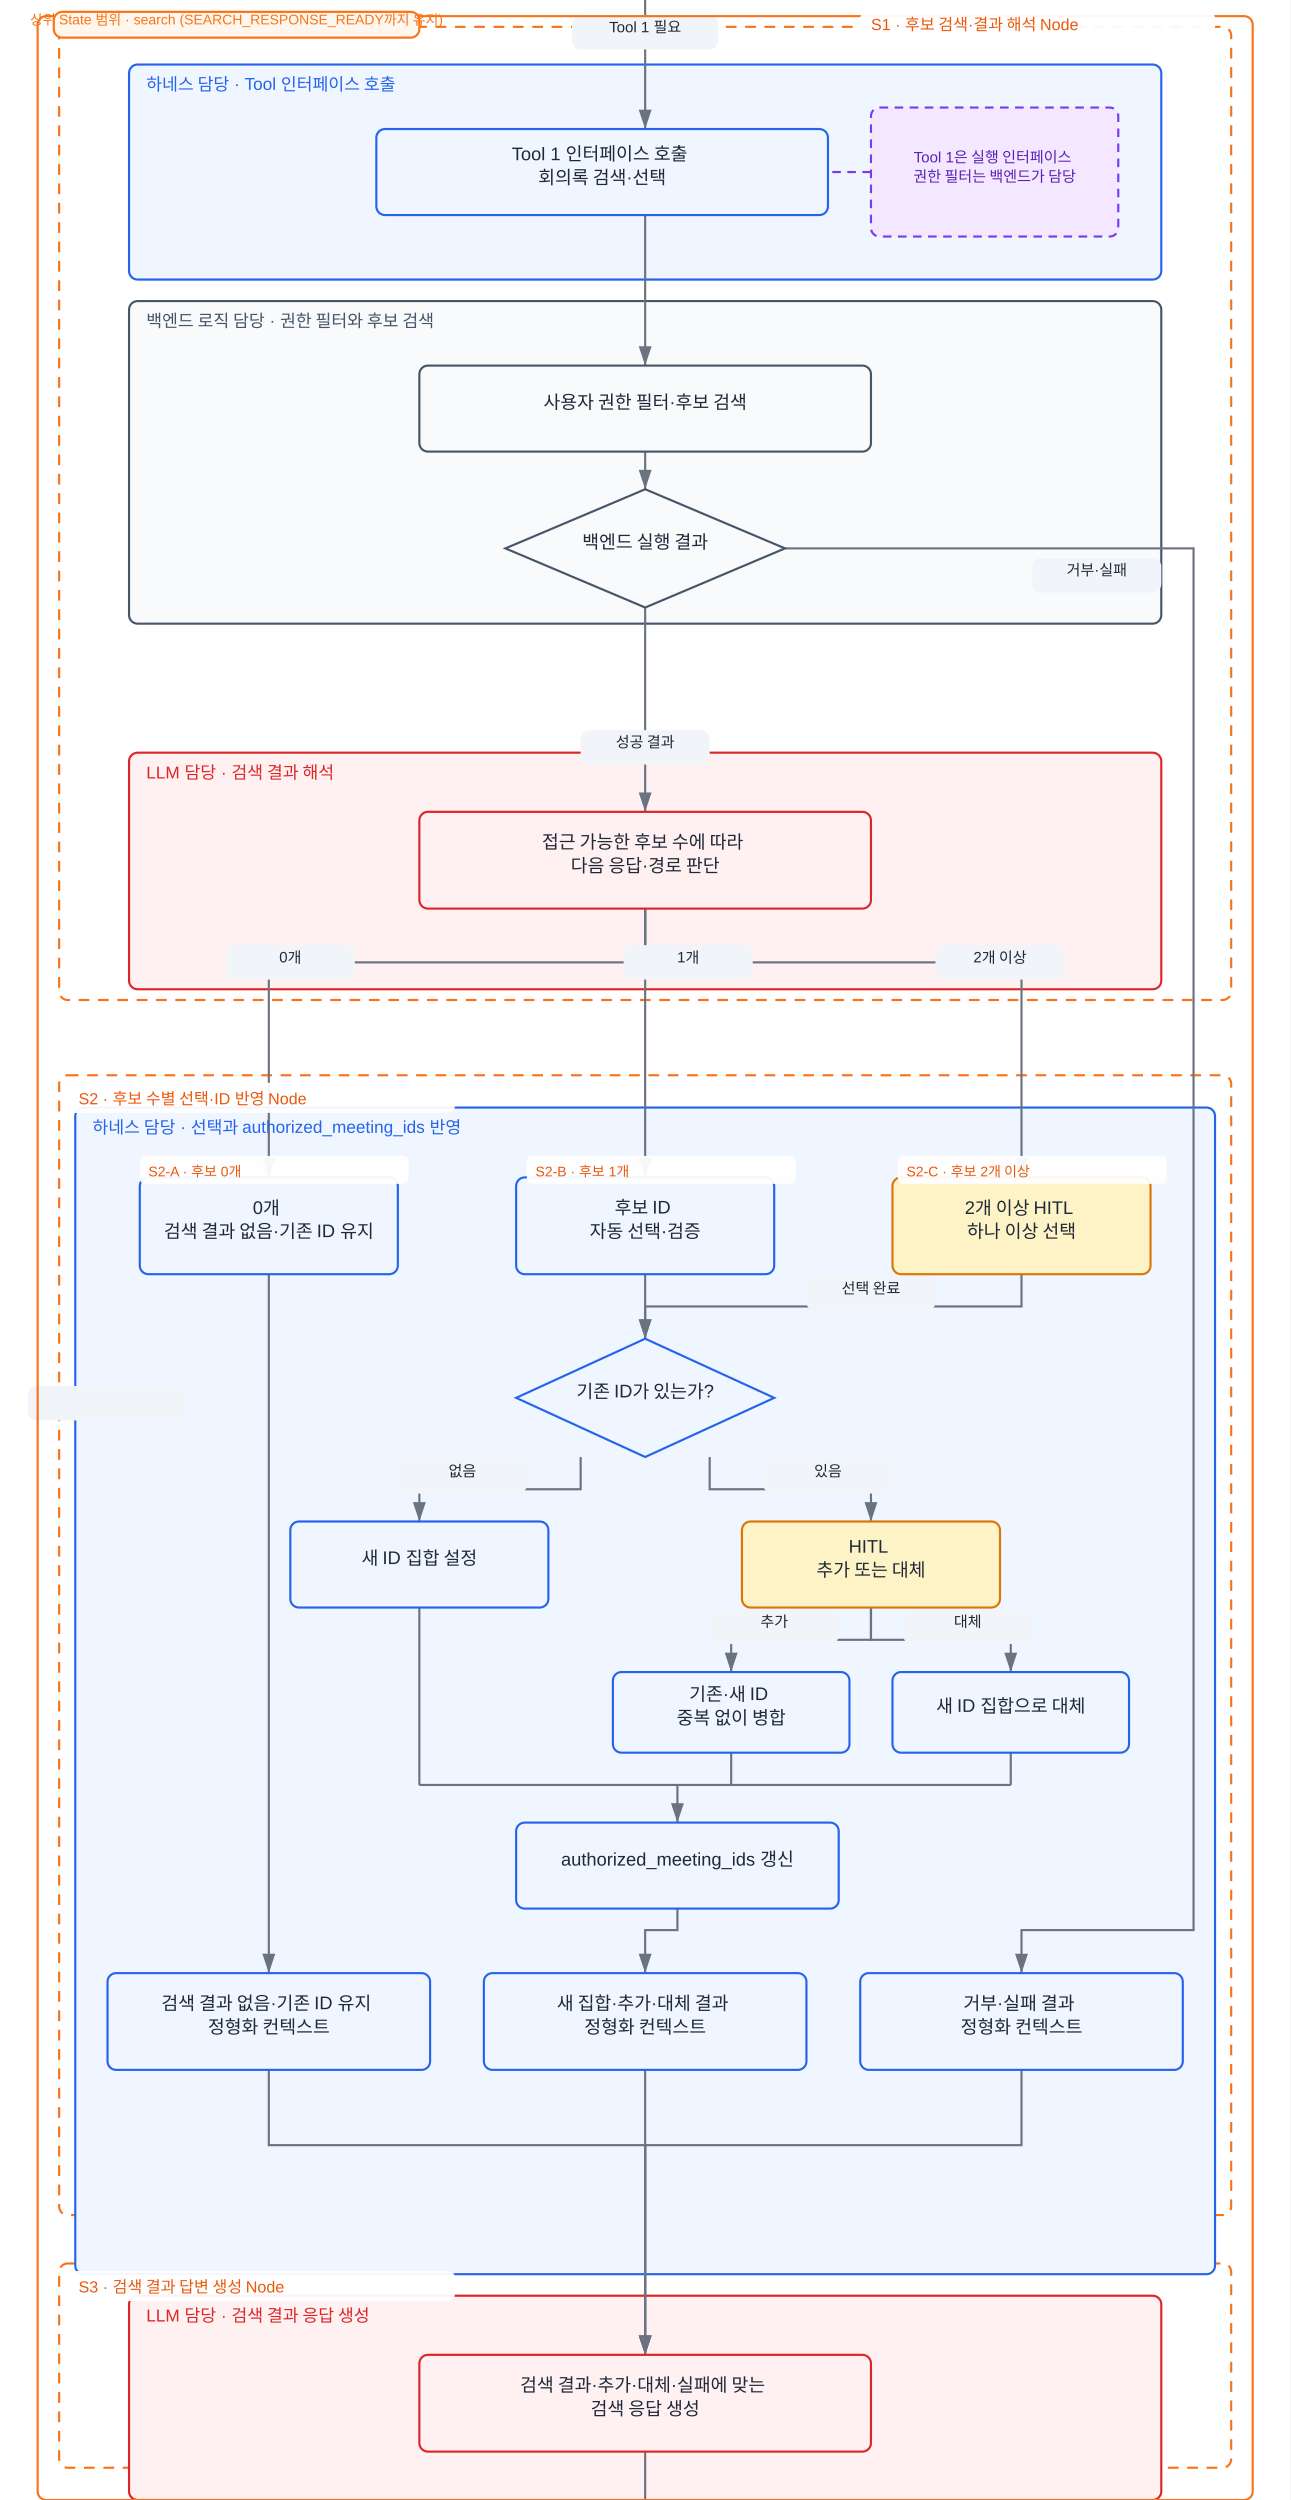
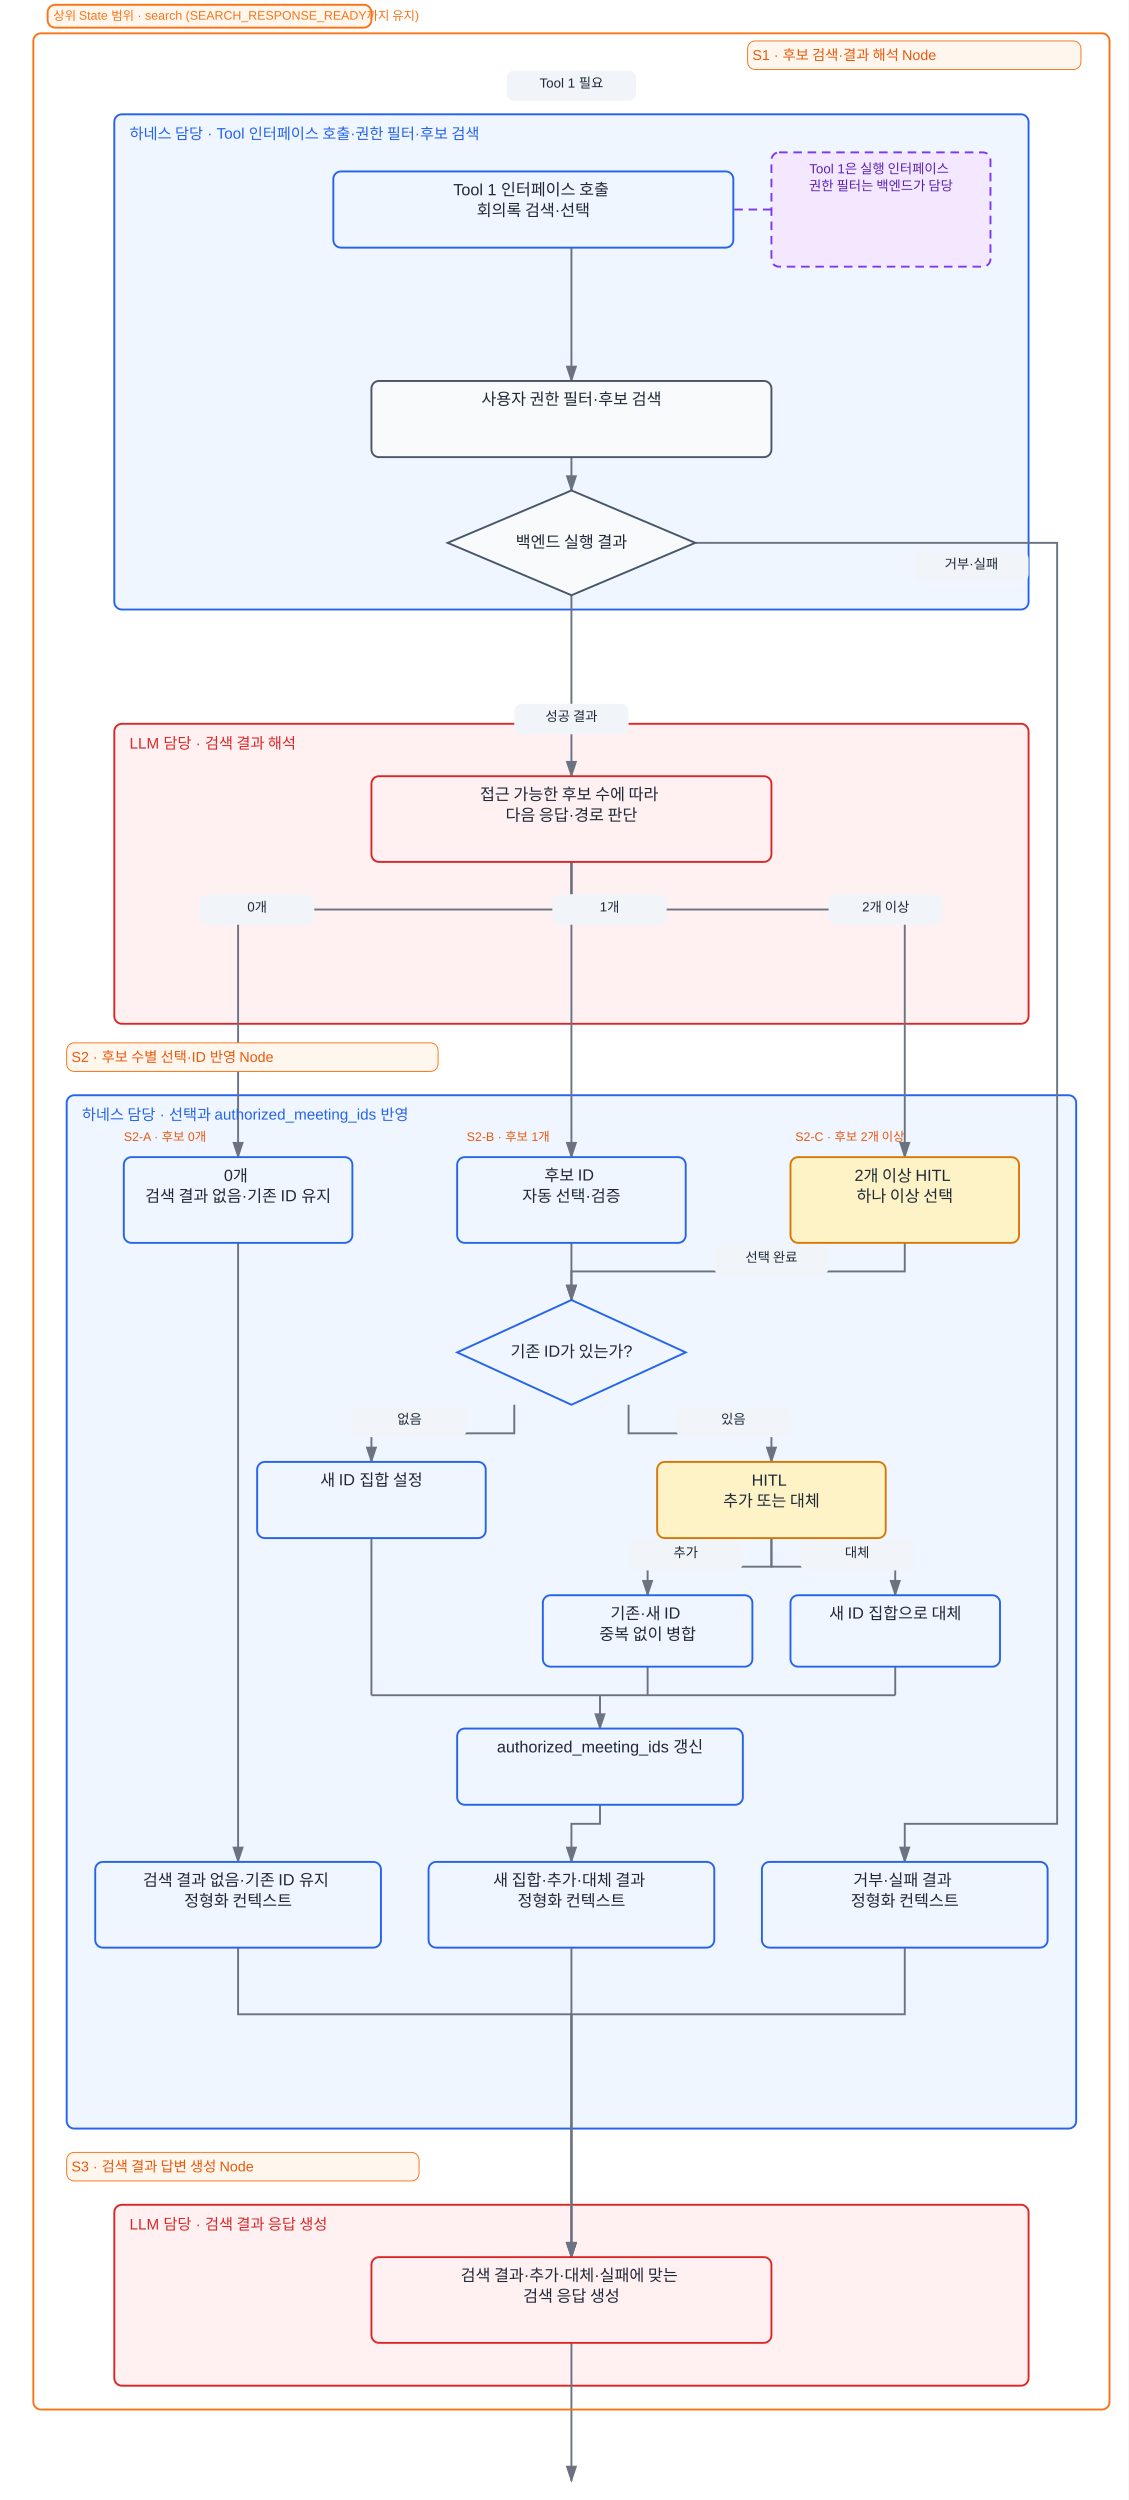
- <svg xmlns="http://www.w3.org/2000/svg" width="1200" height="2325" viewBox="0 685 1200 2325">
+ <svg xmlns="http://www.w3.org/2000/svg" width="1185" height="2625" viewBox="0 0 1185 2625">
  <defs>
-     <marker id="ex-6b7280" markerWidth="10" markerHeight="10" refX="9" refY="3" orient="auto">
-       <path d="M0,0 L0,6 L9,3 z" fill="#6b7280" />
+     <marker id="m0" markerWidth="10" markerHeight="10" refX="8" refY="3" orient="auto">
+       <path d="M0 0L0 6L9 3z" fill="#6b7280" />
    </marker>
-     <marker id="ex-0f766e" markerWidth="10" markerHeight="10" refX="9" refY="3" orient="auto">
-       <path d="M0,0 L0,6 L9,3 z" fill="#0f766e" />
+     <marker id="m1" markerWidth="10" markerHeight="10" refX="8" refY="3" orient="auto">
+       <path d="M0 0L0 6L9 3z" fill="#7c3aed" />
+     </marker>
+     <marker id="m2" markerWidth="10" markerHeight="10" refX="8" refY="3" orient="auto">
+       <path d="M0 0L0 6L9 3z" fill="#fb923c" />
    </marker>
  </defs>
-   <rect x="0" y="685" width="1200" height="2325" fill="white" />
-   <rect x="55" y="710" width="1090" height="905" rx="8" fill="none" stroke="#f97316" stroke-width="2" stroke-dasharray="10 8" />
-   <rect x="55" y="1685" width="1090" height="1060" rx="8" fill="none" stroke="#f97316" stroke-width="2" stroke-dasharray="10 8" />
-   <rect x="55" y="2790" width="1090" height="190" rx="8" fill="none" stroke="#f97316" stroke-width="2" stroke-dasharray="10 8" />
-   <line x1="420" y1="1765" x2="420" y2="2430" stroke="#fb923c" stroke-width="1.5" stroke-dasharray="7 7" opacity="0.8" />
-   <line x1="780" y1="1765" x2="780" y2="2430" stroke="#fb923c" stroke-width="1.5" stroke-dasharray="7 7" opacity="0.8" />
-   <rect x="120" y="375" width="960" height="260" rx="8" fill="#fff1f2" stroke="#dc2626" stroke-width="2" opacity="1" />
-   <rect x="120" y="745" width="960" height="200" rx="8" fill="#eff6ff" stroke="#2563eb" stroke-width="2" opacity="1" />
-   <rect x="120" y="965" width="960" height="300" rx="8" fill="#f8fafc" stroke="#475569" stroke-width="2" opacity="1" />
-   <rect x="120" y="1385" width="960" height="220" rx="8" fill="#fff1f2" stroke="#dc2626" stroke-width="2" opacity="1" />
-   <rect x="70" y="1715" width="1060" height="1085" rx="8" fill="#eff6ff" stroke="#2563eb" stroke-width="2" opacity="1" />
-   <rect x="120" y="2820" width="960" height="190" rx="8" fill="#fff1f2" stroke="#dc2626" stroke-width="2" opacity="1" />
-   <rect x="120" y="3050" width="960" height="380" rx="8" fill="#eff6ff" stroke="#2563eb" stroke-width="2" opacity="1" />
-   <polyline points="600,140 600,170" fill="none" stroke="#6b7280" stroke-width="2" opacity="1" marker-end="url(#ex-6b7280)" />
-   <polyline points="600,235 600,265" fill="none" stroke="#6b7280" stroke-width="2" opacity="1" marker-end="url(#ex-6b7280)" />
-   <polyline points="600,335 600,430" fill="none" stroke="#6b7280" stroke-width="2" opacity="1" marker-end="url(#ex-6b7280)" />
-   <polyline points="600,520 600,805" fill="none" stroke="#6b7280" stroke-width="2" opacity="1" marker-end="url(#ex-6b7280)" />
-   <polyline points="810,845 770,845" fill="none" stroke="#7c3aed" stroke-width="2" opacity="1" stroke-dasharray="8 6" />
-   <polyline points="600,885 600,1025" fill="none" stroke="#6b7280" stroke-width="2" opacity="1" marker-end="url(#ex-6b7280)" />
-   <polyline points="600,1105 600,1140" fill="none" stroke="#6b7280" stroke-width="2" opacity="1" marker-end="url(#ex-6b7280)" />
-   <polyline points="600,1250 600,1440" fill="none" stroke="#6b7280" stroke-width="2" opacity="1" marker-end="url(#ex-6b7280)" />
-   <polyline points="600,1530 600,1580 250,1580 250,1780" fill="none" stroke="#6b7280" stroke-width="2" opacity="1" marker-end="url(#ex-6b7280)" />
-   <polyline points="600,1530 600,1780" fill="none" stroke="#6b7280" stroke-width="2" opacity="1" marker-end="url(#ex-6b7280)" />
-   <polyline points="600,1530 600,1580 950,1580 950,1780" fill="none" stroke="#6b7280" stroke-width="2" opacity="1" marker-end="url(#ex-6b7280)" />
-   <polyline points="600,1870 600,1930" fill="none" stroke="#6b7280" stroke-width="2" opacity="1" marker-end="url(#ex-6b7280)" />
-   <polyline points="950,1870 950,1900 600,1900 600,1930" fill="none" stroke="#6b7280" stroke-width="2" opacity="1" marker-end="url(#ex-6b7280)" />
-   <polyline points="540,2040 540,2070 390,2070 390,2100" fill="none" stroke="#6b7280" stroke-width="2" opacity="1" marker-end="url(#ex-6b7280)" />
-   <polyline points="660,2040 660,2070 810,2070 810,2100" fill="none" stroke="#6b7280" stroke-width="2" opacity="1" marker-end="url(#ex-6b7280)" />
-   <polyline points="810,2180 810,2210 680,2210 680,2240" fill="none" stroke="#6b7280" stroke-width="2" opacity="1" marker-end="url(#ex-6b7280)" />
-   <polyline points="810,2180 810,2210 940,2210 940,2240" fill="none" stroke="#6b7280" stroke-width="2" opacity="1" marker-end="url(#ex-6b7280)" />
-   <polyline points="390,2180 390,2345" fill="none" stroke="#6b7280" stroke-width="2" opacity="1" />
-   <polyline points="680,2315 680,2345" fill="none" stroke="#6b7280" stroke-width="2" opacity="1" />
-   <polyline points="940,2315 940,2345" fill="none" stroke="#6b7280" stroke-width="2" opacity="1" />
-   <polyline points="390,2345 940,2345" fill="none" stroke="#6b7280" stroke-width="2" opacity="1" />
-   <polyline points="630,2345 630,2380" fill="none" stroke="#6b7280" stroke-width="2" opacity="1" marker-end="url(#ex-6b7280)" />
-   <polyline points="730,1195 1110,1195 1110,2480 950,2480 950,2520" fill="none" stroke="#6b7280" stroke-width="2" opacity="1" marker-end="url(#ex-6b7280)" />
-   <polyline points="250,1870 250,2520" fill="none" stroke="#6b7280" stroke-width="2" opacity="1" marker-end="url(#ex-6b7280)" />
-   <polyline points="630,2460 630,2480 600,2480 600,2520" fill="none" stroke="#6b7280" stroke-width="2" opacity="1" marker-end="url(#ex-6b7280)" />
-   <polyline points="250,2610 250,2680 600,2680 600,2875" fill="none" stroke="#6b7280" stroke-width="2" opacity="1" marker-end="url(#ex-6b7280)" />
-   <polyline points="600,2610 600,2875" fill="none" stroke="#6b7280" stroke-width="2" opacity="1" marker-end="url(#ex-6b7280)" />
-   <polyline points="950,2610 950,2680 600,2680 600,2875" fill="none" stroke="#6b7280" stroke-width="2" opacity="1" marker-end="url(#ex-6b7280)" />
-   <polyline points="600,2965 600,3110" fill="none" stroke="#6b7280" stroke-width="2" opacity="1" marker-end="url(#ex-6b7280)" />
-   <polyline points="600,3185 600,3230" fill="none" stroke="#6b7280" stroke-width="2" opacity="1" marker-end="url(#ex-6b7280)" />
-   <ellipse cx="600" cy="110" rx="150" ry="30" fill="#eff6ff" stroke="#2563eb" stroke-width="2" opacity="1" />
-   <rect x="450" y="170" width="300" height="65" rx="8" fill="#dcfce7" stroke="#16a34a" stroke-width="2" opacity="1" />
-   <rect x="430" y="265" width="340" height="70" rx="8" fill="#dcfce7" stroke="#16a34a" stroke-width="2" opacity="1" />
-   <rect x="390" y="430" width="420" height="90" rx="8" fill="#fff1f2" stroke="#dc2626" stroke-width="2" opacity="1" />
-   <rect x="540" y="364" width="120" height="32" rx="8" fill="#f1f5f9" stroke="transparent" stroke-width="2" opacity="1" />
-   <rect x="350" y="805" width="420" height="80" rx="8" fill="#eff6ff" stroke="#2563eb" stroke-width="2" opacity="1" />
-   <rect x="810" y="785" width="230" height="120" rx="8" fill="#f3e8ff" stroke="#7c3aed" stroke-width="2" opacity="1" stroke-dasharray="8 6" />
-   <rect x="532" y="699" width="136" height="32" rx="8" fill="#f1f5f9" stroke="transparent" stroke-width="2" opacity="1" />
-   <rect x="390" y="1025" width="420" height="80" rx="8" fill="#f8fafc" stroke="#475569" stroke-width="2" opacity="1" />
-   <polygon points="600,1140 730,1195 600,1250 470,1195" fill="#f8fafc" stroke="#475569" stroke-width="2" opacity="1" />
-   <rect x="390" y="1440" width="420" height="90" rx="8" fill="#fff1f2" stroke="#dc2626" stroke-width="2" opacity="1" />
-   <rect x="540" y="1364" width="120" height="32" rx="8" fill="#f1f5f9" stroke="transparent" stroke-width="2" opacity="1" />
-   <rect x="130" y="1780" width="240" height="90" rx="8" fill="#eff6ff" stroke="#2563eb" stroke-width="2" opacity="1" />
-   <rect x="480" y="1780" width="240" height="90" rx="8" fill="#eff6ff" stroke="#2563eb" stroke-width="2" opacity="1" />
-   <rect x="830" y="1780" width="240" height="90" rx="8" fill="#fef3c7" stroke="#d97706" stroke-width="2" opacity="1" />
-   <rect x="210" y="1564" width="120" height="32" rx="8" fill="#f1f5f9" stroke="transparent" stroke-width="2" opacity="1" />
-   <rect x="580" y="1564" width="120" height="32" rx="8" fill="#f1f5f9" stroke="transparent" stroke-width="2" opacity="1" />
-   <rect x="870" y="1564" width="120" height="32" rx="8" fill="#f1f5f9" stroke="transparent" stroke-width="2" opacity="1" />
-   <polygon points="600,1930 720,1985 600,2040 480,1985" fill="#eff6ff" stroke="#2563eb" stroke-width="2" opacity="1" />
-   <rect x="750" y="1872" width="120" height="32" rx="8" fill="#f1f5f9" stroke="transparent" stroke-width="2" opacity="1" />
-   <rect x="270" y="2100" width="240" height="80" rx="8" fill="#eff6ff" stroke="#2563eb" stroke-width="2" opacity="1" />
-   <rect x="690" y="2100" width="240" height="80" rx="8" fill="#fef3c7" stroke="#d97706" stroke-width="2" opacity="1" />
-   <rect x="370" y="2042" width="120" height="32" rx="8" fill="#f1f5f9" stroke="transparent" stroke-width="2" opacity="1" />
-   <rect x="710" y="2042" width="120" height="32" rx="8" fill="#f1f5f9" stroke="transparent" stroke-width="2" opacity="1" />
-   <rect x="570" y="2240" width="220" height="75" rx="8" fill="#eff6ff" stroke="#2563eb" stroke-width="2" opacity="1" />
-   <rect x="830" y="2240" width="220" height="75" rx="8" fill="#eff6ff" stroke="#2563eb" stroke-width="2" opacity="1" />
-   <rect x="660" y="2182" width="120" height="32" rx="8" fill="#f1f5f9" stroke="transparent" stroke-width="2" opacity="1" />
-   <rect x="840" y="2182" width="120" height="32" rx="8" fill="#f1f5f9" stroke="transparent" stroke-width="2" opacity="1" />
-   <rect x="480" y="2380" width="300" height="80" rx="8" fill="#eff6ff" stroke="#2563eb" stroke-width="2" opacity="1" />
-   <rect x="100" y="2520" width="300" height="90" rx="8" fill="#eff6ff" stroke="#2563eb" stroke-width="2" opacity="1" />
-   <rect x="450" y="2520" width="300" height="90" rx="8" fill="#eff6ff" stroke="#2563eb" stroke-width="2" opacity="1" />
-   <rect x="800" y="2520" width="300" height="90" rx="8" fill="#eff6ff" stroke="#2563eb" stroke-width="2" opacity="1" />
-   <rect x="960" y="1204" width="120" height="32" rx="8" fill="#f1f5f9" stroke="transparent" stroke-width="2" opacity="1" />
-   <rect x="390" y="2875" width="420" height="90" rx="8" fill="#fff1f2" stroke="#dc2626" stroke-width="2" opacity="1" />
-   <rect x="390" y="3110" width="420" height="75" rx="8" fill="#eff6ff" stroke="#2563eb" stroke-width="2" opacity="1" />
-   <rect x="440" y="3238" width="320" height="54" rx="8" fill="#eff6ff" stroke="#2563eb" stroke-width="2" opacity="1" />
-   <ellipse cx="600" cy="3239" rx="160" ry="9" fill="#eff6ff" stroke="#2563eb" stroke-width="2" opacity="1" />
-   <ellipse cx="600" cy="3291" rx="160" ry="9" fill="#eff6ff" stroke="#2563eb" stroke-width="2" opacity="1" />
-   <rect x="26" y="1974" width="148" height="32" rx="8" fill="#f1f5f9" stroke="transparent" stroke-width="2" opacity="1" />
-   <text x="600" y="110" text-anchor="middle" font-family="Arial,'Noto Sans KR',sans-serif" font-size="17" font-weight="400" fill="#1f2937">
-     <tspan x="600" dy="0">START</tspan>
-   </text>
-   <text x="600" y="202.5" text-anchor="middle" font-family="Arial,'Noto Sans KR',sans-serif" font-size="17" font-weight="400" fill="#1f2937">
-     <tspan x="600" dy="0">Agent 요청 대기</tspan>
-   </text>
-   <text x="600" y="300" text-anchor="middle" font-family="Arial,'Noto Sans KR',sans-serif" font-size="17" font-weight="400" fill="#1f2937">
-     <tspan x="600" dy="0">사용자 · 관련 회의록 검색 요청</tspan>
-   </text>
-   <text x="136" y="399" text-anchor="start" font-family="Arial,'Noto Sans KR',sans-serif" font-size="16" font-weight="400" fill="#dc2626">
-     <tspan x="136" dy="0">LLM 담당 · 검색 의도 해석</tspan>
-   </text>
-   <text x="600" y="464" text-anchor="middle" font-family="Arial,'Noto Sans KR',sans-serif" font-size="17" font-weight="400" fill="#1f2937">
-     <tspan x="600" dy="0">검색 의도·조건 해석</tspan>
-     <tspan x="600" dy="22">Tool 1 호출 필요 판단</tspan>
-   </text>
-   <text x="600" y="380" text-anchor="middle" font-family="Arial,'Noto Sans KR',sans-serif" font-size="14" font-weight="400" fill="#1f2937">
-     <tspan x="600" dy="0">에이전트 호출</tspan>
-   </text>
-   <text x="136" y="769" text-anchor="start" font-family="Arial,'Noto Sans KR',sans-serif" font-size="16" font-weight="400" fill="#2563eb">
-     <tspan x="136" dy="0">하네스 담당 · Tool 인터페이스 호출</tspan>
-   </text>
-   <text x="560" y="834" text-anchor="middle" font-family="Arial,'Noto Sans KR',sans-serif" font-size="17" font-weight="400" fill="#1f2937">
+   <rect width="100%" height="100%" fill="white" />
+   <rect x="120" y="120" width="960" height="520" rx="8" stroke="#2563eb" fill="#eff6ff" stroke-width="2" opacity="1" />
+   <rect x="120" y="760" width="960" height="315" rx="8" stroke="#dc2626" fill="#fff1f2" stroke-width="2" opacity="1" />
+   <rect x="70" y="1150" width="1060" height="1085" rx="8" stroke="#2563eb" fill="#eff6ff" stroke-width="2" opacity="1" />
+   <rect x="120" y="2315" width="960" height="190" rx="8" stroke="#dc2626" fill="#fff1f2" stroke-width="2" opacity="1" />
+   <polyline points="810,220 770,220" fill="none" stroke="#7c3aed" stroke-width="2" opacity="1" stroke-dasharray="9 6" />
+   <polyline points="600,260 600,400" fill="none" stroke="#6b7280" stroke-width="2" opacity="1" marker-end="url(#m0)" />
+   <polyline points="600,480 600,515" fill="none" stroke="#6b7280" stroke-width="2" opacity="1" marker-end="url(#m0)" />
+   <polyline points="600,625 600,815" fill="none" stroke="#6b7280" stroke-width="2" opacity="1" marker-end="url(#m0)" />
+   <polyline points="600,905 600,955 250,955 250,1215" fill="none" stroke="#6b7280" stroke-width="2" opacity="1" marker-end="url(#m0)" />
+   <polyline points="600,905 600,1215" fill="none" stroke="#6b7280" stroke-width="2" opacity="1" marker-end="url(#m0)" />
+   <polyline points="600,905 600,955 950,955 950,1215" fill="none" stroke="#6b7280" stroke-width="2" opacity="1" marker-end="url(#m0)" />
+   <polyline points="600,1305 600,1365" fill="none" stroke="#6b7280" stroke-width="2" opacity="1" marker-end="url(#m0)" />
+   <polyline points="950,1305 950,1335 600,1335 600,1365" fill="none" stroke="#6b7280" stroke-width="2" opacity="1" marker-end="url(#m0)" />
+   <polyline points="540,1475 540,1505 390,1505 390,1535" fill="none" stroke="#6b7280" stroke-width="2" opacity="1" marker-end="url(#m0)" />
+   <polyline points="660,1475 660,1505 810,1505 810,1535" fill="none" stroke="#6b7280" stroke-width="2" opacity="1" marker-end="url(#m0)" />
+   <polyline points="810,1615 810,1645 680,1645 680,1675" fill="none" stroke="#6b7280" stroke-width="2" opacity="1" marker-end="url(#m0)" />
+   <polyline points="810,1615 810,1645 940,1645 940,1675" fill="none" stroke="#6b7280" stroke-width="2" opacity="1" marker-end="url(#m0)" />
+   <polyline points="390,1615 390,1780" fill="none" stroke="#6b7280" stroke-width="2" opacity="1" />
+   <polyline points="680,1750 680,1780" fill="none" stroke="#6b7280" stroke-width="2" opacity="1" />
+   <polyline points="940,1750 940,1780" fill="none" stroke="#6b7280" stroke-width="2" opacity="1" />
+   <polyline points="390,1780 940,1780" fill="none" stroke="#6b7280" stroke-width="2" opacity="1" />
+   <polyline points="630,1780 630,1815" fill="none" stroke="#6b7280" stroke-width="2" opacity="1" marker-end="url(#m0)" />
+   <polyline points="730,570 1110,570 1110,1915 950,1915 950,1955" fill="none" stroke="#6b7280" stroke-width="2" opacity="1" marker-end="url(#m0)" />
+   <polyline points="250,1305 250,1955" fill="none" stroke="#6b7280" stroke-width="2" opacity="1" marker-end="url(#m0)" />
+   <polyline points="630,1895 630,1915 600,1915 600,1955" fill="none" stroke="#6b7280" stroke-width="2" opacity="1" marker-end="url(#m0)" />
+   <polyline points="250,2045 250,2115 600,2115 600,2370" fill="none" stroke="#6b7280" stroke-width="2" opacity="1" marker-end="url(#m0)" />
+   <polyline points="600,2045 600,2370" fill="none" stroke="#6b7280" stroke-width="2" opacity="1" marker-end="url(#m0)" />
+   <polyline points="950,2045 950,2115 600,2115 600,2370" fill="none" stroke="#6b7280" stroke-width="2" opacity="1" marker-end="url(#m0)" />
+   <polyline points="600,2460 600,2605" fill="none" stroke="#6b7280" stroke-width="2" opacity="1" marker-end="url(#m0)" />
+   <rect x="350" y="180" width="420" height="80" rx="8" stroke="#2563eb" fill="#eff6ff" stroke-width="2" opacity="1" />
+   <rect x="810" y="160" width="230" height="120" rx="8" stroke="#7c3aed" fill="#f3e8ff" stroke-width="2" opacity="1" stroke-dasharray="9 6" />
+   <rect x="532" y="74" width="136" height="32" rx="8" stroke="none" fill="#f1f5f9" stroke-width="2" opacity="1" />
+   <rect x="390" y="400" width="420" height="80" rx="8" stroke="#475569" fill="#f8fafc" stroke-width="2" opacity="1" />
+   <polygon points="600,515 730,570 600,625 470,570" stroke="#475569" fill="#f8fafc" stroke-width="2" opacity="1" />
+   <rect x="390" y="815" width="420" height="90" rx="8" stroke="#dc2626" fill="#fff1f2" stroke-width="2" opacity="1" />
+   <rect x="540" y="739" width="120" height="32" rx="8" stroke="none" fill="#f1f5f9" stroke-width="2" opacity="1" />
+   <rect x="130" y="1215" width="240" height="90" rx="8" stroke="#2563eb" fill="#eff6ff" stroke-width="2" opacity="1" />
+   <rect x="480" y="1215" width="240" height="90" rx="8" stroke="#2563eb" fill="#eff6ff" stroke-width="2" opacity="1" />
+   <rect x="830" y="1215" width="240" height="90" rx="8" stroke="#d97706" fill="#fef3c7" stroke-width="2" opacity="1" />
+   <rect x="210" y="939" width="120" height="32" rx="8" stroke="none" fill="#f1f5f9" stroke-width="2" opacity="1" />
+   <rect x="580" y="939" width="120" height="32" rx="8" stroke="none" fill="#f1f5f9" stroke-width="2" opacity="1" />
+   <rect x="870" y="939" width="120" height="32" rx="8" stroke="none" fill="#f1f5f9" stroke-width="2" opacity="1" />
+   <polygon points="600,1365 720,1420 600,1475 480,1420" stroke="#2563eb" fill="#eff6ff" stroke-width="2" opacity="1" />
+   <rect x="750" y="1307" width="120" height="32" rx="8" stroke="none" fill="#f1f5f9" stroke-width="2" opacity="1" />
+   <rect x="270" y="1535" width="240" height="80" rx="8" stroke="#2563eb" fill="#eff6ff" stroke-width="2" opacity="1" />
+   <rect x="690" y="1535" width="240" height="80" rx="8" stroke="#d97706" fill="#fef3c7" stroke-width="2" opacity="1" />
+   <rect x="370" y="1477" width="120" height="32" rx="8" stroke="none" fill="#f1f5f9" stroke-width="2" opacity="1" />
+   <rect x="710" y="1477" width="120" height="32" rx="8" stroke="none" fill="#f1f5f9" stroke-width="2" opacity="1" />
+   <rect x="570" y="1675" width="220" height="75" rx="8" stroke="#2563eb" fill="#eff6ff" stroke-width="2" opacity="1" />
+   <rect x="830" y="1675" width="220" height="75" rx="8" stroke="#2563eb" fill="#eff6ff" stroke-width="2" opacity="1" />
+   <rect x="660" y="1617" width="120" height="32" rx="8" stroke="none" fill="#f1f5f9" stroke-width="2" opacity="1" />
+   <rect x="840" y="1617" width="120" height="32" rx="8" stroke="none" fill="#f1f5f9" stroke-width="2" opacity="1" />
+   <rect x="480" y="1815" width="300" height="80" rx="8" stroke="#2563eb" fill="#eff6ff" stroke-width="2" opacity="1" />
+   <rect x="100" y="1955" width="300" height="90" rx="8" stroke="#2563eb" fill="#eff6ff" stroke-width="2" opacity="1" />
+   <rect x="450" y="1955" width="300" height="90" rx="8" stroke="#2563eb" fill="#eff6ff" stroke-width="2" opacity="1" />
+   <rect x="800" y="1955" width="300" height="90" rx="8" stroke="#2563eb" fill="#eff6ff" stroke-width="2" opacity="1" />
+   <rect x="960" y="579" width="120" height="32" rx="8" stroke="none" fill="#f1f5f9" stroke-width="2" opacity="1" />
+   <rect x="390" y="2370" width="420" height="90" rx="8" stroke="#dc2626" fill="#fff1f2" stroke-width="2" opacity="1" />
+   <text x="136" y="146" text-anchor="start" font-family="Arial,'Noto Sans KR',sans-serif" font-size="16" fill="#2563eb" opacity="1">
+     <tspan x="136" dy="0">하네스 담당 · Tool 인터페이스 호출·권한 필터·후보 검색</tspan>
+   </text>
+   <text x="560" y="205" text-anchor="middle" font-family="Arial,'Noto Sans KR',sans-serif" font-size="17" fill="#1f2937" opacity="1">
    <tspan x="560" dy="0">Tool 1 인터페이스 호출</tspan>
-     <tspan x="560" dy="22">회의록 검색·선택</tspan>
-   </text>
-   <text x="925" y="836" text-anchor="middle" font-family="Arial,'Noto Sans KR',sans-serif" font-size="14" font-weight="400" fill="#5b21b6">
+     <tspan x="560" dy="21.76">회의록 검색·선택</tspan>
+   </text>
+   <text x="925" y="182" text-anchor="middle" font-family="Arial,'Noto Sans KR',sans-serif" font-size="14" fill="#5b21b6" opacity="1">
    <tspan x="925" dy="0">Tool 1은 실행 인터페이스</tspan>
-     <tspan x="925" dy="18">권한 필터는 백엔드가 담당</tspan>
-   </text>
-   <text x="600" y="715" text-anchor="middle" font-family="Arial,'Noto Sans KR',sans-serif" font-size="14" font-weight="400" fill="#1f2937">
+     <tspan x="925" dy="17.92">권한 필터는 백엔드가 담당</tspan>
+   </text>
+   <text x="600" y="92" text-anchor="middle" font-family="Arial,'Noto Sans KR',sans-serif" font-size="14" fill="#1f2937" opacity="1">
    <tspan x="600" dy="0">Tool 1 필요</tspan>
  </text>
-   <text x="136" y="989" text-anchor="start" font-family="Arial,'Noto Sans KR',sans-serif" font-size="16" font-weight="400" fill="#475569">
-     <tspan x="136" dy="0">백엔드 로직 담당 · 권한 필터와 후보 검색</tspan>
-   </text>
-   <text x="600" y="1065" text-anchor="middle" font-family="Arial,'Noto Sans KR',sans-serif" font-size="17" font-weight="400" fill="#1f2937">
+   <text x="600" y="425" text-anchor="middle" font-family="Arial,'Noto Sans KR',sans-serif" font-size="17" fill="#1f2937" opacity="1">
    <tspan x="600" dy="0">사용자 권한 필터·후보 검색</tspan>
  </text>
-   <text x="600" y="1195" text-anchor="middle" font-family="Arial,'Noto Sans KR',sans-serif" font-size="17" font-weight="400" fill="#1f2937">
+   <text x="600" y="575" text-anchor="middle" font-family="Arial,'Noto Sans KR',sans-serif" font-size="17" fill="#1f2937" opacity="1">
    <tspan x="600" dy="0">백엔드 실행 결과</tspan>
  </text>
-   <text x="136" y="1409" text-anchor="start" font-family="Arial,'Noto Sans KR',sans-serif" font-size="16" font-weight="400" fill="#dc2626">
+   <text x="136" y="786" text-anchor="start" font-family="Arial,'Noto Sans KR',sans-serif" font-size="16" fill="#dc2626" opacity="1">
    <tspan x="136" dy="0">LLM 담당 · 검색 결과 해석</tspan>
  </text>
-   <text x="600" y="1474" text-anchor="middle" font-family="Arial,'Noto Sans KR',sans-serif" font-size="17" font-weight="400" fill="#1f2937">
+   <text x="600" y="840" text-anchor="middle" font-family="Arial,'Noto Sans KR',sans-serif" font-size="17" fill="#1f2937" opacity="1">
    <tspan x="600" dy="0">접근 가능한 후보 수에 따라</tspan>
-     <tspan x="600" dy="22">다음 응답·경로 판단</tspan>
-   </text>
-   <text x="600" y="1380" text-anchor="middle" font-family="Arial,'Noto Sans KR',sans-serif" font-size="14" font-weight="400" fill="#1f2937">
+     <tspan x="600" dy="21.76">다음 응답·경로 판단</tspan>
+   </text>
+   <text x="600" y="757" text-anchor="middle" font-family="Arial,'Noto Sans KR',sans-serif" font-size="14" fill="#1f2937" opacity="1">
    <tspan x="600" dy="0">성공 결과</tspan>
  </text>
-   <text x="86" y="1739" text-anchor="start" font-family="Arial,'Noto Sans KR',sans-serif" font-size="16" font-weight="400" fill="#2563eb">
+   <text x="86" y="1176" text-anchor="start" font-family="Arial,'Noto Sans KR',sans-serif" font-size="16" fill="#2563eb" opacity="1">
    <tspan x="86" dy="0">하네스 담당 · 선택과 authorized_meeting_ids 반영</tspan>
  </text>
-   <text x="250" y="1814" text-anchor="middle" font-family="Arial,'Noto Sans KR',sans-serif" font-size="17" font-weight="400" fill="#1f2937">
+   <text x="250" y="1240" text-anchor="middle" font-family="Arial,'Noto Sans KR',sans-serif" font-size="17" fill="#1f2937" opacity="1">
    <tspan x="250" dy="0">0개</tspan>
-     <tspan x="250" dy="22">검색 결과 없음·기존 ID 유지</tspan>
-   </text>
-   <text x="600" y="1814" text-anchor="middle" font-family="Arial,'Noto Sans KR',sans-serif" font-size="17" font-weight="400" fill="#1f2937">
+     <tspan x="250" dy="21.76">검색 결과 없음·기존 ID 유지</tspan>
+   </text>
+   <text x="600" y="1240" text-anchor="middle" font-family="Arial,'Noto Sans KR',sans-serif" font-size="17" fill="#1f2937" opacity="1">
    <tspan x="600" dy="0">후보 ID</tspan>
-     <tspan x="600" dy="22">자동 선택·검증</tspan>
-   </text>
-   <text x="950" y="1814" text-anchor="middle" font-family="Arial,'Noto Sans KR',sans-serif" font-size="17" font-weight="400" fill="#1f2937">
+     <tspan x="600" dy="21.76">자동 선택·검증</tspan>
+   </text>
+   <text x="950" y="1240" text-anchor="middle" font-family="Arial,'Noto Sans KR',sans-serif" font-size="17" fill="#1f2937" opacity="1">
    <tspan x="950" dy="0">2개 이상 HITL</tspan>
-     <tspan x="950" dy="22">하나 이상 선택</tspan>
-   </text>
-   <text x="270" y="1580" text-anchor="middle" font-family="Arial,'Noto Sans KR',sans-serif" font-size="14" font-weight="400" fill="#1f2937">
+     <tspan x="950" dy="21.76">하나 이상 선택</tspan>
+   </text>
+   <text x="270" y="957" text-anchor="middle" font-family="Arial,'Noto Sans KR',sans-serif" font-size="14" fill="#1f2937" opacity="1">
    <tspan x="270" dy="0">0개</tspan>
  </text>
-   <text x="640" y="1580" text-anchor="middle" font-family="Arial,'Noto Sans KR',sans-serif" font-size="14" font-weight="400" fill="#1f2937">
+   <text x="640" y="957" text-anchor="middle" font-family="Arial,'Noto Sans KR',sans-serif" font-size="14" fill="#1f2937" opacity="1">
    <tspan x="640" dy="0">1개</tspan>
  </text>
-   <text x="930" y="1580" text-anchor="middle" font-family="Arial,'Noto Sans KR',sans-serif" font-size="14" font-weight="400" fill="#1f2937">
+   <text x="930" y="957" text-anchor="middle" font-family="Arial,'Noto Sans KR',sans-serif" font-size="14" fill="#1f2937" opacity="1">
    <tspan x="930" dy="0">2개 이상</tspan>
  </text>
-   <text x="600" y="1985" text-anchor="middle" font-family="Arial,'Noto Sans KR',sans-serif" font-size="17" font-weight="400" fill="#1f2937">
+   <text x="600" y="1425" text-anchor="middle" font-family="Arial,'Noto Sans KR',sans-serif" font-size="17" fill="#1f2937" opacity="1">
    <tspan x="600" dy="0">기존 ID가 있는가?</tspan>
  </text>
-   <text x="810" y="1888" text-anchor="middle" font-family="Arial,'Noto Sans KR',sans-serif" font-size="14" font-weight="400" fill="#1f2937">
+   <text x="810" y="1325" text-anchor="middle" font-family="Arial,'Noto Sans KR',sans-serif" font-size="14" fill="#1f2937" opacity="1">
    <tspan x="810" dy="0">선택 완료</tspan>
  </text>
-   <text x="390" y="2140" text-anchor="middle" font-family="Arial,'Noto Sans KR',sans-serif" font-size="17" font-weight="400" fill="#1f2937">
+   <text x="390" y="1560" text-anchor="middle" font-family="Arial,'Noto Sans KR',sans-serif" font-size="17" fill="#1f2937" opacity="1">
    <tspan x="390" dy="0">새 ID 집합 설정</tspan>
  </text>
-   <text x="810" y="2129" text-anchor="middle" font-family="Arial,'Noto Sans KR',sans-serif" font-size="17" font-weight="400" fill="#1f2937">
+   <text x="810" y="1560" text-anchor="middle" font-family="Arial,'Noto Sans KR',sans-serif" font-size="17" fill="#1f2937" opacity="1">
    <tspan x="810" dy="0">HITL</tspan>
-     <tspan x="810" dy="22">추가 또는 대체</tspan>
-   </text>
-   <text x="430" y="2058" text-anchor="middle" font-family="Arial,'Noto Sans KR',sans-serif" font-size="14" font-weight="400" fill="#1f2937">
+     <tspan x="810" dy="21.76">추가 또는 대체</tspan>
+   </text>
+   <text x="430" y="1495" text-anchor="middle" font-family="Arial,'Noto Sans KR',sans-serif" font-size="14" fill="#1f2937" opacity="1">
    <tspan x="430" dy="0">없음</tspan>
  </text>
-   <text x="770" y="2058" text-anchor="middle" font-family="Arial,'Noto Sans KR',sans-serif" font-size="14" font-weight="400" fill="#1f2937">
+   <text x="770" y="1495" text-anchor="middle" font-family="Arial,'Noto Sans KR',sans-serif" font-size="14" fill="#1f2937" opacity="1">
    <tspan x="770" dy="0">있음</tspan>
  </text>
-   <text x="680" y="2266.5" text-anchor="middle" font-family="Arial,'Noto Sans KR',sans-serif" font-size="17" font-weight="400" fill="#1f2937">
+   <text x="680" y="1700" text-anchor="middle" font-family="Arial,'Noto Sans KR',sans-serif" font-size="17" fill="#1f2937" opacity="1">
    <tspan x="680" dy="0">기존·새 ID</tspan>
-     <tspan x="680" dy="22">중복 없이 병합</tspan>
-   </text>
-   <text x="940" y="2277.5" text-anchor="middle" font-family="Arial,'Noto Sans KR',sans-serif" font-size="17" font-weight="400" fill="#1f2937">
+     <tspan x="680" dy="21.76">중복 없이 병합</tspan>
+   </text>
+   <text x="940" y="1700" text-anchor="middle" font-family="Arial,'Noto Sans KR',sans-serif" font-size="17" fill="#1f2937" opacity="1">
    <tspan x="940" dy="0">새 ID 집합으로 대체</tspan>
  </text>
-   <text x="720" y="2198" text-anchor="middle" font-family="Arial,'Noto Sans KR',sans-serif" font-size="14" font-weight="400" fill="#1f2937">
+   <text x="720" y="1635" text-anchor="middle" font-family="Arial,'Noto Sans KR',sans-serif" font-size="14" fill="#1f2937" opacity="1">
    <tspan x="720" dy="0">추가</tspan>
  </text>
-   <text x="900" y="2198" text-anchor="middle" font-family="Arial,'Noto Sans KR',sans-serif" font-size="14" font-weight="400" fill="#1f2937">
+   <text x="900" y="1635" text-anchor="middle" font-family="Arial,'Noto Sans KR',sans-serif" font-size="14" fill="#1f2937" opacity="1">
    <tspan x="900" dy="0">대체</tspan>
  </text>
-   <text x="630" y="2420" text-anchor="middle" font-family="Arial,'Noto Sans KR',sans-serif" font-size="17" font-weight="400" fill="#1f2937">
+   <text x="630" y="1840" text-anchor="middle" font-family="Arial,'Noto Sans KR',sans-serif" font-size="17" fill="#1f2937" opacity="1">
    <tspan x="630" dy="0">authorized_meeting_ids 갱신</tspan>
  </text>
-   <text x="250" y="2554" text-anchor="middle" font-family="Arial,'Noto Sans KR',sans-serif" font-size="17" font-weight="400" fill="#1f2937">
+   <text x="250" y="1980" text-anchor="middle" font-family="Arial,'Noto Sans KR',sans-serif" font-size="17" fill="#1f2937" opacity="1">
    <tspan x="250" dy="0">검색 결과 없음·기존 ID 유지</tspan>
-     <tspan x="250" dy="22">정형화 컨텍스트</tspan>
-   </text>
-   <text x="600" y="2554" text-anchor="middle" font-family="Arial,'Noto Sans KR',sans-serif" font-size="17" font-weight="400" fill="#1f2937">
+     <tspan x="250" dy="21.76">정형화 컨텍스트</tspan>
+   </text>
+   <text x="600" y="1980" text-anchor="middle" font-family="Arial,'Noto Sans KR',sans-serif" font-size="17" fill="#1f2937" opacity="1">
    <tspan x="600" dy="0">새 집합·추가·대체 결과</tspan>
-     <tspan x="600" dy="22">정형화 컨텍스트</tspan>
-   </text>
-   <text x="950" y="2554" text-anchor="middle" font-family="Arial,'Noto Sans KR',sans-serif" font-size="17" font-weight="400" fill="#1f2937">
+     <tspan x="600" dy="21.76">정형화 컨텍스트</tspan>
+   </text>
+   <text x="950" y="1980" text-anchor="middle" font-family="Arial,'Noto Sans KR',sans-serif" font-size="17" fill="#1f2937" opacity="1">
    <tspan x="950" dy="0">거부·실패 결과</tspan>
-     <tspan x="950" dy="22">정형화 컨텍스트</tspan>
-   </text>
-   <text x="1020" y="1220" text-anchor="middle" font-family="Arial,'Noto Sans KR',sans-serif" font-size="14" font-weight="400" fill="#1f2937">
+     <tspan x="950" dy="21.76">정형화 컨텍스트</tspan>
+   </text>
+   <text x="1020" y="597" text-anchor="middle" font-family="Arial,'Noto Sans KR',sans-serif" font-size="14" fill="#1f2937" opacity="1">
    <tspan x="1020" dy="0">거부·실패</tspan>
  </text>
-   <text x="136" y="2844" text-anchor="start" font-family="Arial,'Noto Sans KR',sans-serif" font-size="16" font-weight="400" fill="#dc2626">
+   <text x="136" y="2341" text-anchor="start" font-family="Arial,'Noto Sans KR',sans-serif" font-size="16" fill="#dc2626" opacity="1">
    <tspan x="136" dy="0">LLM 담당 · 검색 결과 응답 생성</tspan>
  </text>
-   <text x="600" y="2909" text-anchor="middle" font-family="Arial,'Noto Sans KR',sans-serif" font-size="17" font-weight="400" fill="#1f2937">
+   <text x="600" y="2395" text-anchor="middle" font-family="Arial,'Noto Sans KR',sans-serif" font-size="17" fill="#1f2937" opacity="1">
    <tspan x="600" dy="0">검색 결과·추가·대체·실패에 맞는</tspan>
-     <tspan x="600" dy="22">검색 응답 생성</tspan>
-   </text>
-   <text x="136" y="3074" text-anchor="start" font-family="Arial,'Noto Sans KR',sans-serif" font-size="16" font-weight="400" fill="#2563eb">
-     <tspan x="136" dy="0">하네스 담당 · 결과 저장</tspan>
-   </text>
-   <text x="600" y="3147.5" text-anchor="middle" font-family="Arial,'Noto Sans KR',sans-serif" font-size="17" font-weight="400" fill="#1f2937">
-     <tspan x="600" dy="0">검색 응답과 Tool 결과를 ScratchPad에 반영</tspan>
-   </text>
-   <text x="600" y="3265" text-anchor="middle" font-family="Arial,'Noto Sans KR',sans-serif" font-size="17" font-weight="400" fill="#1f2937">
-     <tspan x="600" dy="0">Agent 업무 경계 Checkpoint</tspan>
-   </text>
-   <rect x="18" y="18" width="350" height="34" rx="8" fill="#f8fafc" stroke="#475569" stroke-width="2" opacity="1" />
-   <text x="193" y="35" text-anchor="middle" font-family="Arial,'Noto Sans KR',sans-serif" font-size="14" font-weight="400" fill="#475569">
-     <tspan x="193" dy="0">그림 유형 · 검색·선택 상세 순서도</tspan>
-   </text>
-   <rect x="20" y="15" width="1160" height="640" rx="8" fill="none" stroke="#f97316" stroke-width="2" opacity="1" />
-   <rect x="800" y="55" width="340" height="30" rx="8" fill="#fff7ed" stroke="#f97316" stroke-width="2" opacity="1" />
-   <text x="970" y="70" text-anchor="middle" font-family="Arial,'Noto Sans KR',sans-serif" font-size="13" font-weight="400" fill="#f97316">
-     <tspan x="970" dy="0">상위 State 범위 · none</tspan>
-   </text>
-   <rect x="35" y="700" width="1130" height="2310" rx="8" fill="none" stroke="#f97316" stroke-width="2" opacity="1" />
-   <rect x="50" y="696" width="340" height="24" rx="8" fill="#fff7ed" stroke="#f97316" stroke-width="2" opacity="1" />
-   <text x="220" y="708" text-anchor="middle" font-family="Arial,'Noto Sans KR',sans-serif" font-size="13" font-weight="400" fill="#f97316">
-     <tspan x="220" dy="0">상위 State 범위 · search (SEARCH_RESPONSE_READY까지 유지)</tspan>
-   </text>
-   <polygon points="600,3460 730,3515 600,3570 470,3515" fill="#eff6ff" stroke="#2563eb" stroke-width="2" opacity="1" />
-   <text x="600" y="3504" text-anchor="middle" font-family="Arial,'Noto Sans KR',sans-serif" font-size="17" font-weight="400" fill="#1f2937">
-     <tspan x="600" dy="0">후속 작업이</tspan>
-     <tspan x="600" dy="22">있는가?</tspan>
-   </text>
-   <polyline points="600,3300 600,3460" fill="none" stroke="#6b7280" stroke-width="2" opacity="1" marker-end="url(#ex-6b7280)" />
-   <polyline points="600,3570 600,3670" fill="none" stroke="#6b7280" stroke-width="2" opacity="1" marker-end="url(#ex-6b7280)" />
-   <text x="615" y="3592" text-anchor="start" font-family="Arial,'Noto Sans KR',sans-serif" font-size="14" font-weight="400" fill="#1f2937">
-     <tspan x="615" dy="0">없음 · 목표 달성</tspan>
-   </text>
-   <ellipse cx="600" cy="3705" rx="170" ry="35" fill="#eff6ff" stroke="#2563eb" stroke-width="2" opacity="1" />
-   <text x="600" y="3694" text-anchor="middle" font-family="Arial,'Noto Sans KR',sans-serif" font-size="17" font-weight="400" fill="#1f2937">
-     <tspan x="600" dy="0">END · 요청 완료</tspan>
-   </text>
-   <rect x="805" y="3685" width="360" height="34" rx="8" fill="#fff7ed" stroke="#f97316" stroke-width="2" opacity="1" />
-   <text x="985" y="3702" text-anchor="middle" font-family="Arial,'Noto Sans KR',sans-serif" font-size="13" font-weight="400" fill="#f97316">
-     <tspan x="985" dy="0">Runtime 진입 · search → none</tspan>
-   </text>
-   <rect x="800" y="696" width="330" height="24" rx="6" fill="white" fill-opacity="0.94" />
-   <text x="810" y="713" font-family="Arial,'Noto Sans KR',sans-serif" font-size="15" fill="#ea580c">S1 · 후보 검색·결과 해석 Node</text>
-   <rect x="63" y="1692" width="360" height="28" rx="6" fill="white" fill-opacity="0.94" />
-   <text x="73" y="1712" font-family="Arial,'Noto Sans KR',sans-serif" font-size="15" fill="#ea580c">S2 · 후보 수별 선택·ID 반영 Node</text>
-   <rect x="63" y="2797" width="360" height="28" rx="6" fill="white" fill-opacity="0.94" />
-   <text x="73" y="2817" font-family="Arial,'Noto Sans KR',sans-serif" font-size="15" fill="#ea580c">S3 · 검색 결과 답변 생성 Node</text>
-   <rect x="130" y="1760" width="250" height="26" rx="5" fill="white" fill-opacity="0.94" />
-   <text x="138" y="1779" font-family="Arial,'Noto Sans KR',sans-serif" font-size="13" fill="#ea580c">S2-A · 후보 0개</text>
-   <rect x="490" y="1760" width="250" height="26" rx="5" fill="white" fill-opacity="0.94" />
-   <text x="498" y="1779" font-family="Arial,'Noto Sans KR',sans-serif" font-size="13" fill="#ea580c">S2-B · 후보 1개</text>
-   <rect x="835" y="1760" width="250" height="26" rx="5" fill="white" fill-opacity="0.94" />
-   <text x="843" y="1779" font-family="Arial,'Noto Sans KR',sans-serif" font-size="13" fill="#ea580c">S2-C · 후보 2개 이상</text>
+     <tspan x="600" dy="21.76">검색 응답 생성</tspan>
+   </text>
+   <rect x="35" y="35" width="1130" height="2495" rx="8" stroke="#f97316" fill="none" stroke-width="2" opacity="1" />
+   <rect x="50" y="5" width="340" height="24" rx="8" stroke="#f97316" fill="#fff7ed" stroke-width="2" opacity="1" />
+   <rect x="785" y="43" width="350" height="30" rx="8" stroke="#f97316" fill="#fff7ed" stroke-width="1" opacity="1" />
+   <rect x="70" y="1095" width="390" height="30" rx="8" stroke="#f97316" fill="#fff7ed" stroke-width="1" opacity="1" />
+   <rect x="70" y="2260" width="370" height="30" rx="8" stroke="#f97316" fill="#fff7ed" stroke-width="1" opacity="1" />
+   <text x="790" y="63" text-anchor="start" font-family="Arial,'Noto Sans KR',sans-serif" font-size="15" fill="#ea580c" opacity="1">
+     <tspan x="790" dy="0">S1 · 후보 검색·결과 해석 Node</tspan>
+   </text>
+   <text x="75" y="1115" text-anchor="start" font-family="Arial,'Noto Sans KR',sans-serif" font-size="15" fill="#ea580c" opacity="1">
+     <tspan x="75" dy="0">S2 · 후보 수별 선택·ID 반영 Node</tspan>
+   </text>
+   <text x="75" y="2280" text-anchor="start" font-family="Arial,'Noto Sans KR',sans-serif" font-size="15" fill="#ea580c" opacity="1">
+     <tspan x="75" dy="0">S3 · 검색 결과 답변 생성 Node</tspan>
+   </text>
+   <text x="130" y="1198" text-anchor="start" font-family="Arial,'Noto Sans KR',sans-serif" font-size="13" fill="#ea580c" opacity="1">
+     <tspan x="130" dy="0">S2-A · 후보 0개</tspan>
+   </text>
+   <text x="490" y="1198" text-anchor="start" font-family="Arial,'Noto Sans KR',sans-serif" font-size="13" fill="#ea580c" opacity="1">
+     <tspan x="490" dy="0">S2-B · 후보 1개</tspan>
+   </text>
+   <text x="835" y="1198" text-anchor="start" font-family="Arial,'Noto Sans KR',sans-serif" font-size="13" fill="#ea580c" opacity="1">
+     <tspan x="835" dy="0">S2-C · 후보 2개 이상</tspan>
+   </text>
+   <text x="56" y="21" text-anchor="start" font-family="Arial,'Noto Sans KR',sans-serif" font-size="13" fill="#f97316" opacity="1">
+     <tspan x="56" dy="0">상위 State 범위 · search (SEARCH_RESPONSE_READY까지 유지)</tspan>
+   </text>
</svg>
